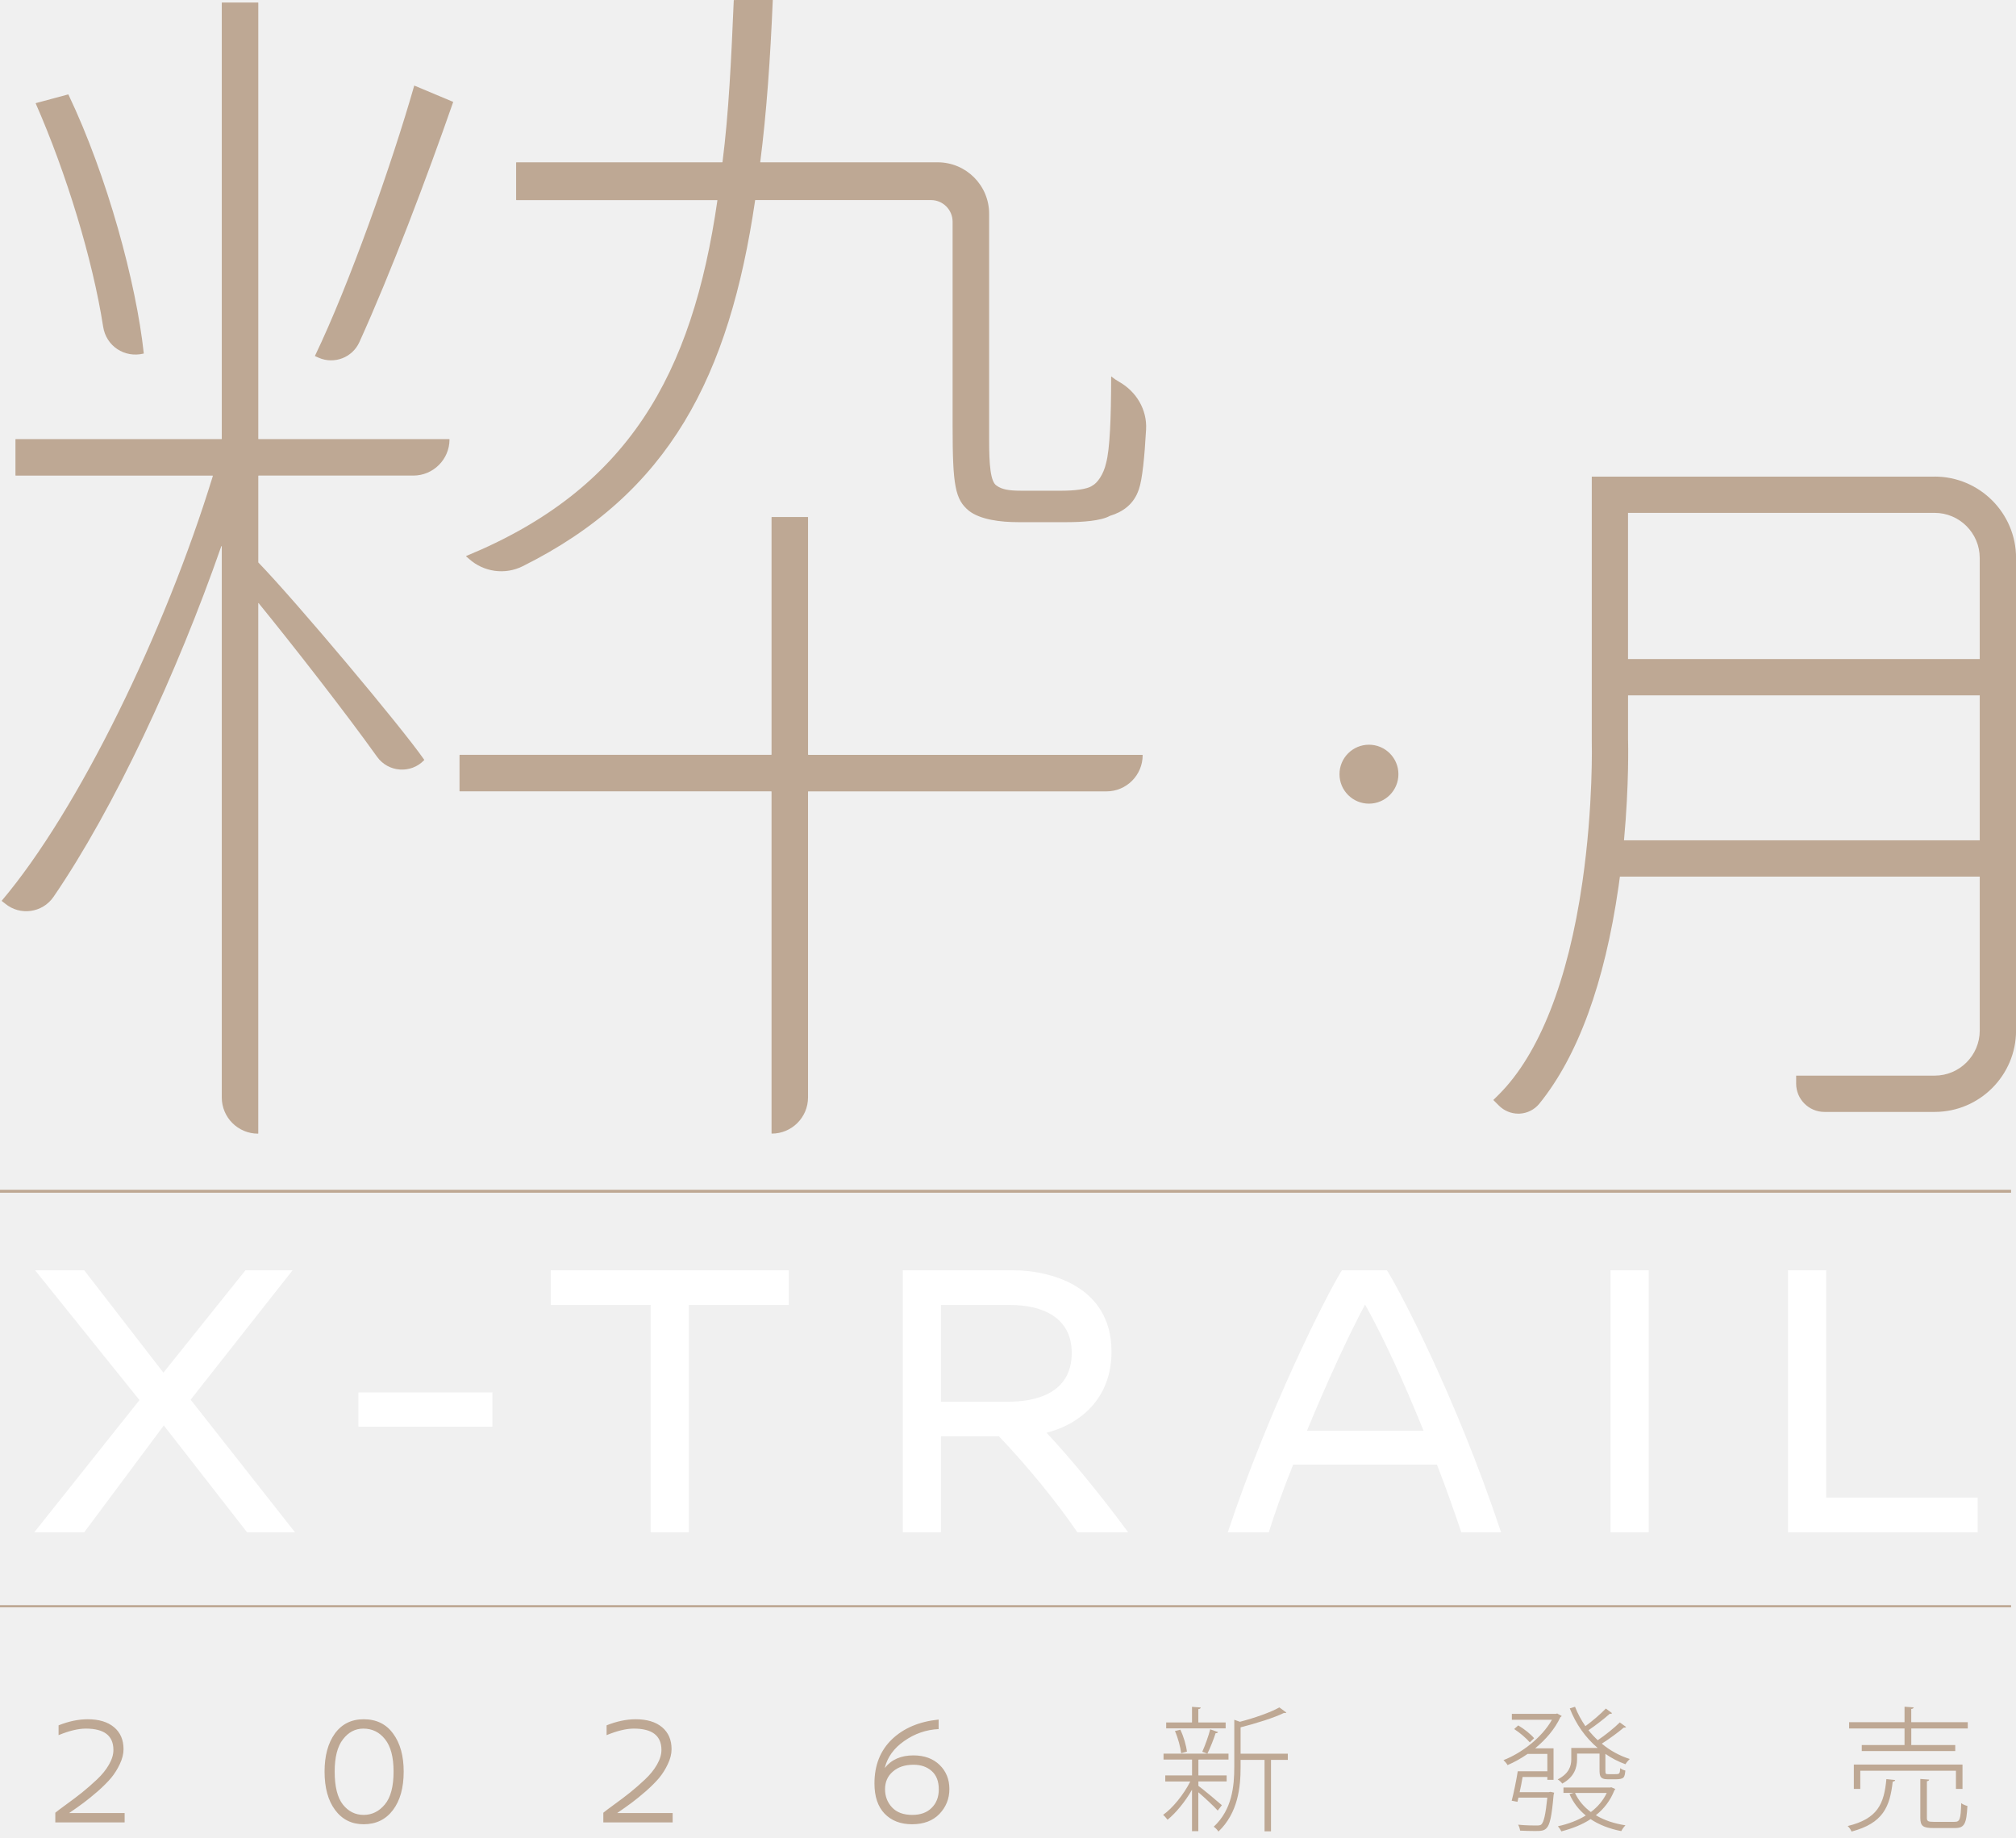
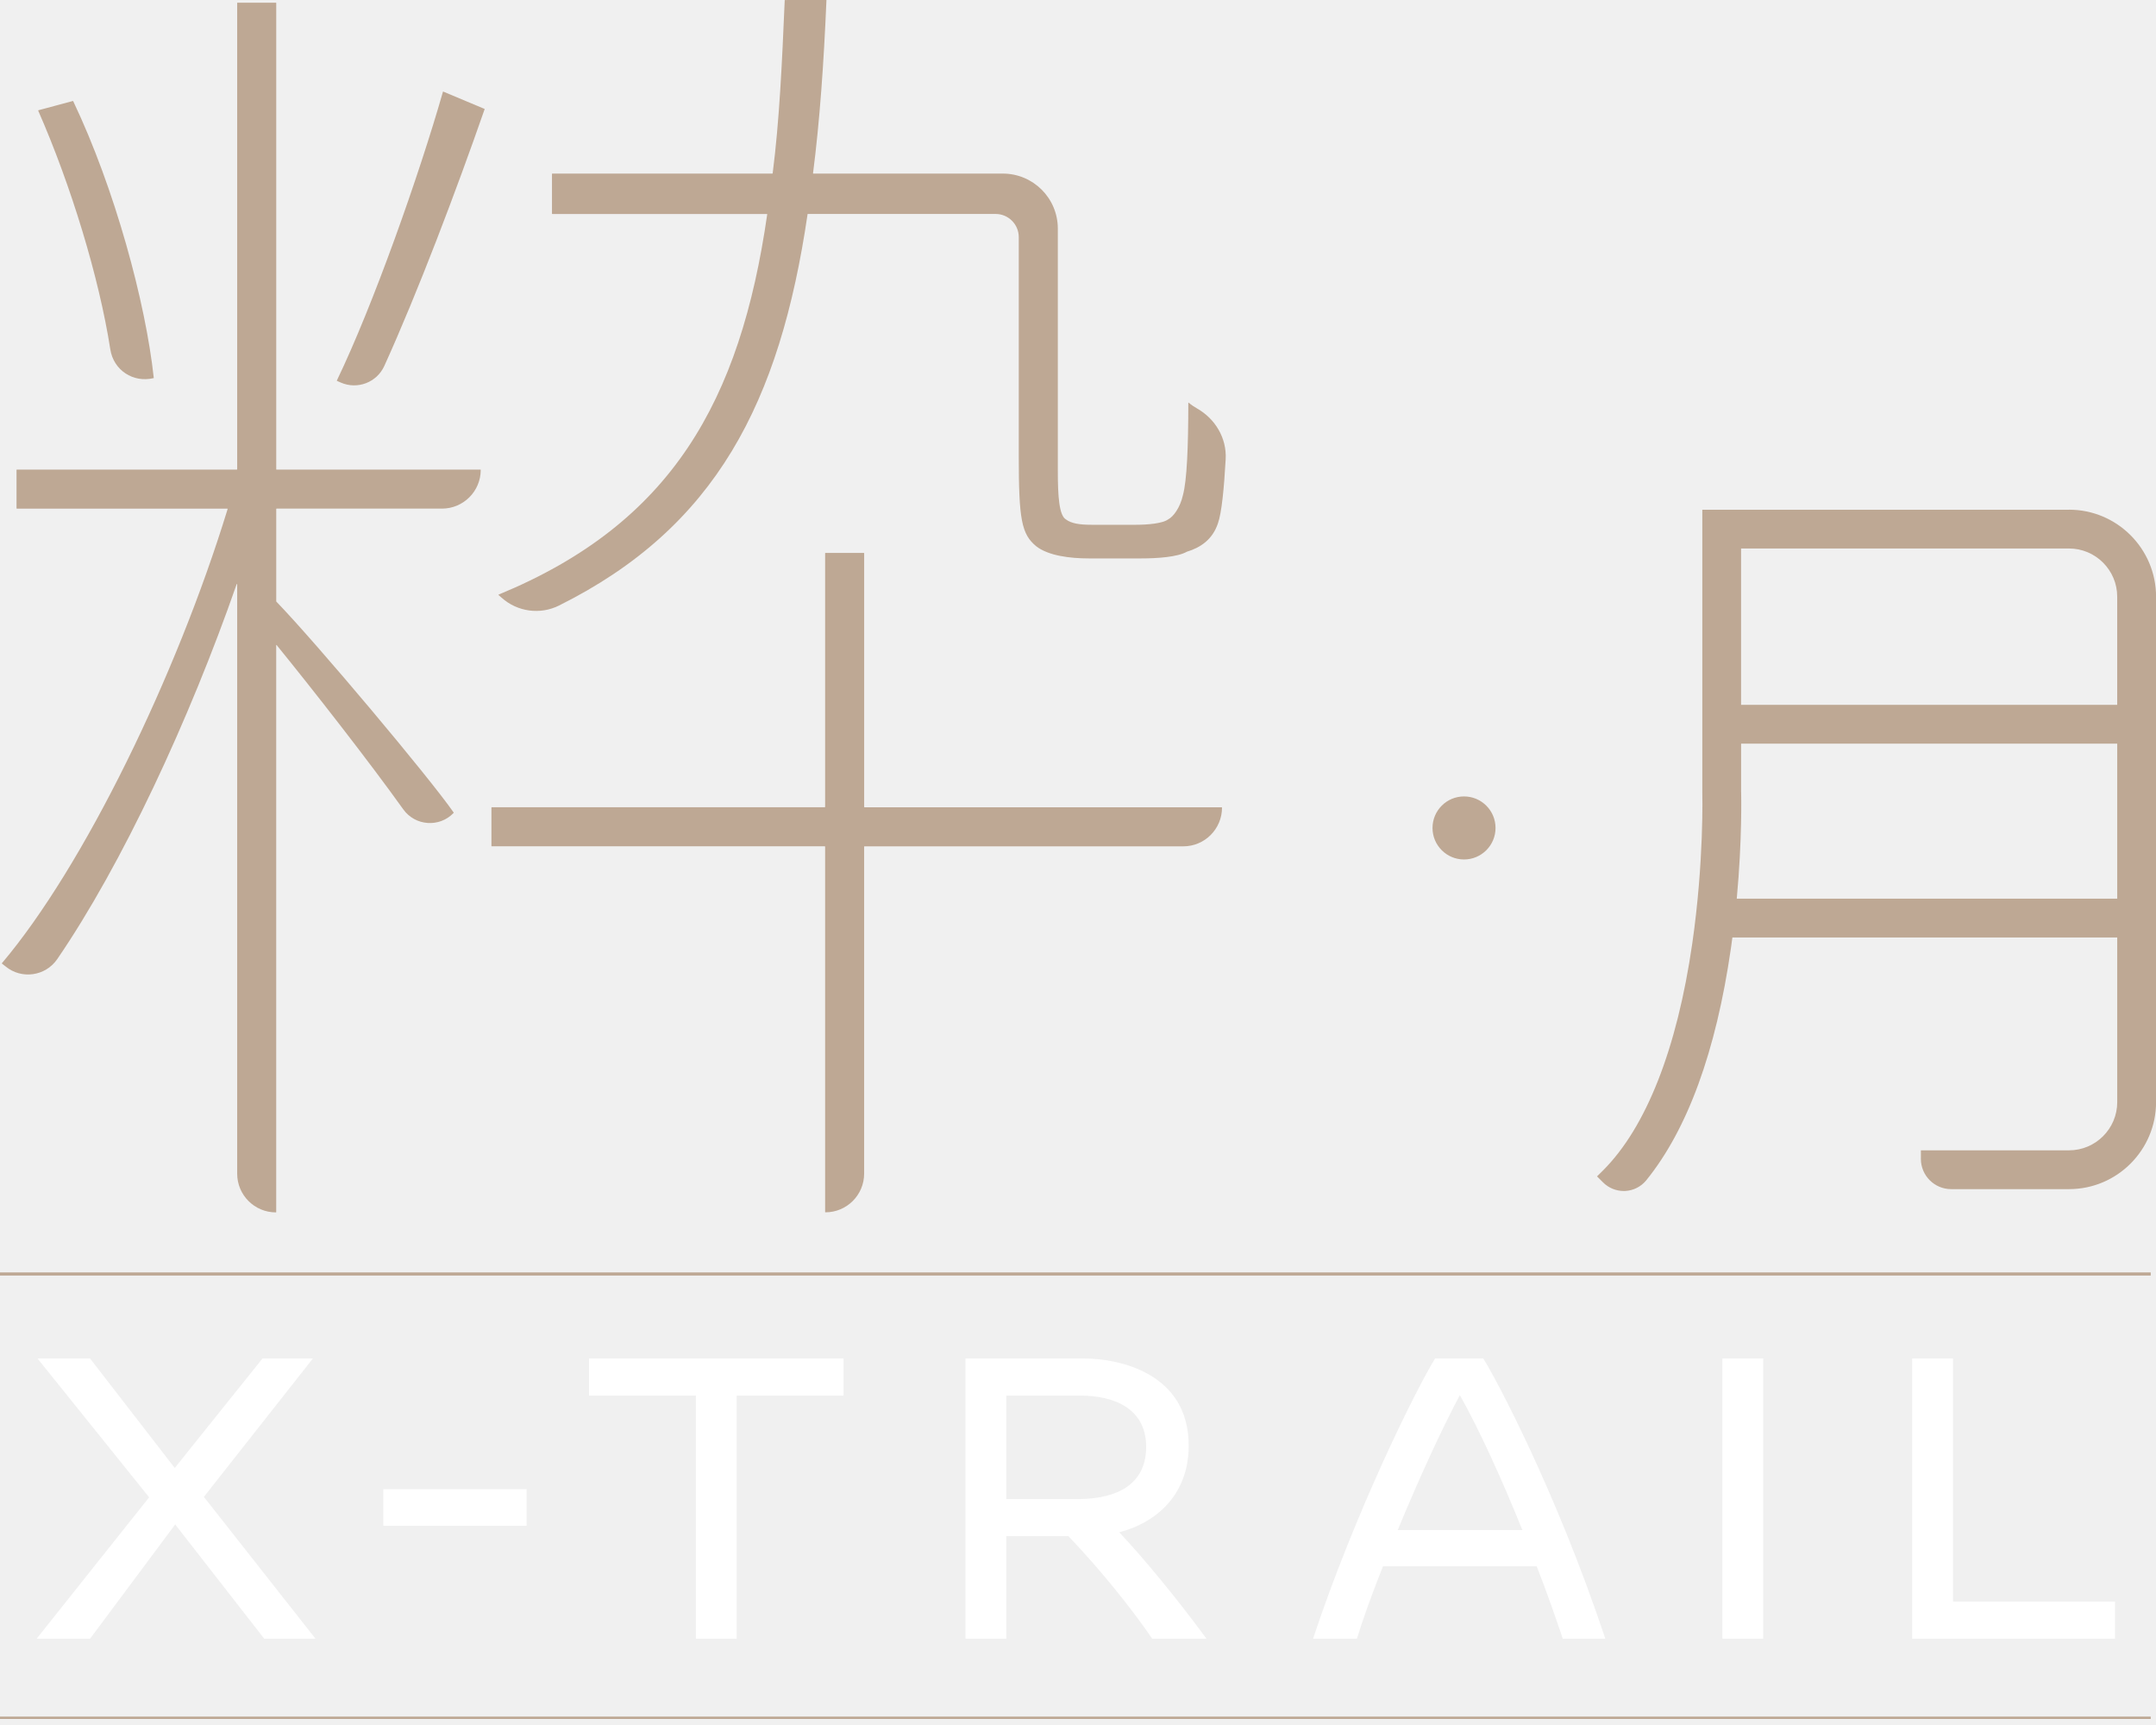
- <svg xmlns="http://www.w3.org/2000/svg" width="350" height="319" viewBox="0 0 350 319" fill="none">
+ <svg xmlns="http://www.w3.org/2000/svg" width="350" height="280" viewBox="0 0 350 280" fill="none">
  <g clip-path="url(#clip0_33_5934)">
    <g clip-path="url(#clip1_33_5934)">
      <path d="M51.21 265.991H42.892L28.441 247.447L14.621 265.991H5.948L24.211 243.042L6.091 220.511H14.621L28.367 238.281L42.611 220.511H50.791L33.096 242.973L51.215 265.991H51.21Z" fill="white" />
      <path d="M62.221 247.659V241.711H85.488V247.659H62.221Z" fill="white" />
      <path d="M119.591 226.528V265.991H112.965V226.528H95.619V220.511H136.937V226.528H119.591Z" fill="white" />
      <path d="M187.05 265.991C183.455 260.743 178.446 254.588 173.441 249.34H163.358V265.991H156.732V220.511H175.981C181.69 220.511 192.971 222.891 192.971 234.644C192.971 242.973 187.262 247.309 181.69 248.709C185.64 252.907 190.856 259.205 195.86 265.991H187.05ZM175.064 243.323C179.506 243.323 186.064 242.061 186.064 234.856C186.064 228.559 180.778 226.528 175.345 226.528H163.358V243.323H175.064Z" fill="white" />
      <path d="M253.697 265.991C252.568 262.635 251.158 258.574 249.467 254.238H224.508C222.674 258.855 221.195 262.985 220.278 265.991H213.158C220.066 245.21 229.937 225.41 232.969 220.511H240.794C242.697 223.517 252.499 241.711 260.605 265.991H253.697ZM247.14 248.359C243.895 240.311 240.158 232.057 236.988 226.459C234.098 231.845 230.218 240.311 226.905 248.359H247.14Z" fill="white" />
      <path d="M279.61 265.991V220.511H286.236V265.991H279.61Z" fill="white" />
      <path d="M343.347 259.974V265.991H310.421V220.511H317.047V259.974H343.347Z" fill="white" />
      <path d="M0 278.889H349.146" stroke="#BEA894" stroke-width="0.51" stroke-miterlimit="10" />
      <path d="M0 206.792H349.146" stroke="#BEA894" stroke-width="0.51" stroke-miterlimit="10" />
-       <path d="M44.886 76.222H77.992C77.992 76.222 78.04 76.243 78.04 76.269C78.04 79.742 75.225 82.557 71.753 82.557H44.891C44.891 82.557 44.843 82.578 44.843 82.604V97.612C44.843 97.612 44.843 97.633 44.854 97.644C51.406 104.419 69.68 126.17 73.65 131.89C73.661 131.906 73.661 131.933 73.645 131.948C71.339 134.366 67.406 134.085 65.46 131.365C59.978 123.694 50.871 112.032 44.902 104.7C44.88 104.673 44.838 104.689 44.838 104.721C44.838 108.04 44.838 194.604 44.838 196.751C44.838 196.778 44.817 196.793 44.79 196.793C41.318 196.793 38.503 193.979 38.503 190.506V94.845C38.503 94.792 38.434 94.781 38.418 94.829C30.715 116.914 19.821 140.314 9.293 155.682C7.385 158.465 3.483 159.017 0.885 156.854C0.689 156.689 0.498 156.541 0.313 156.408C0.292 156.393 0.292 156.371 0.307 156.35C13.614 140.627 28.659 109.673 36.955 82.62C36.966 82.588 36.944 82.562 36.913 82.562H2.73C2.73 82.562 2.682 82.541 2.682 82.514V76.269C2.682 76.269 2.704 76.222 2.73 76.222H38.455C38.455 76.222 38.503 76.2 38.503 76.174V0.482C38.503 0.482 38.524 0.435 38.551 0.435H44.796C44.796 0.435 44.843 0.456 44.843 0.482V76.179C44.843 76.179 44.865 76.227 44.891 76.227L44.886 76.222ZM17.908 56.713C16.084 45.008 11.53 30.095 6.202 17.961C6.192 17.934 6.202 17.908 6.234 17.897L11.827 16.392C11.827 16.392 11.87 16.392 11.88 16.418C18.639 30.599 23.654 49.132 24.964 61.352C24.964 61.362 24.958 61.373 24.948 61.378H24.932C21.613 62.178 18.433 60.084 17.908 56.713ZM54.677 61.781C60.567 49.551 67.983 28.622 71.912 14.875C71.912 14.865 71.927 14.854 71.938 14.859C72.341 15.029 78.273 17.515 78.665 17.68C78.676 17.68 78.681 17.696 78.676 17.712C74.085 30.901 67.824 47.436 62.385 59.406C61.166 62.088 58.006 63.281 55.313 62.094L54.736 61.839C54.672 61.813 54.667 61.797 54.677 61.781ZM140.324 131.042H198.331C198.331 131.042 198.379 131.063 198.379 131.09C198.379 134.562 195.564 137.377 192.091 137.377H140.33C140.33 137.377 140.282 137.398 140.282 137.425V190.496C140.282 193.968 137.467 196.783 133.995 196.783C133.995 196.783 133.947 196.762 133.947 196.735V137.419C133.947 137.419 133.926 137.372 133.899 137.372H79.826C79.826 137.372 79.779 137.35 79.779 137.324V131.079C79.779 131.079 79.8 131.031 79.826 131.031H133.899C133.899 131.031 133.947 131.01 133.947 130.984V89.798C133.947 89.798 133.968 89.75 133.995 89.75H140.24C140.24 89.75 140.287 89.772 140.287 89.798V130.984C140.287 130.984 140.309 131.031 140.335 131.031L140.324 131.042ZM131.1 34.766C126.615 65.317 116.23 85.605 90.736 98.296C87.683 99.817 83.993 99.309 81.449 97.034C81.268 96.875 81.099 96.722 80.934 96.589C80.908 96.568 80.918 96.525 80.95 96.51C109.052 84.937 120.18 65.089 124.548 34.787C124.548 34.76 124.532 34.734 124.5 34.734H89.655C89.655 34.734 89.607 34.713 89.607 34.686V28.224C89.607 28.224 89.629 28.176 89.655 28.176H125.385C125.385 28.176 125.428 28.16 125.433 28.139C126.52 19.646 126.955 10.279 127.389 0.048C127.389 0.021 127.405 0.005 127.432 0.005C127.962 0 133.703 0 134.138 0C134.154 0 134.164 0.011 134.164 0.027C133.73 10.258 133.078 19.625 131.986 28.123C131.986 28.15 132.001 28.176 132.028 28.176H162.791C167.727 28.176 171.724 32.173 171.724 37.109V76.444C171.724 80.595 171.941 83.654 173.033 84.306C173.908 84.963 175.217 85.181 177.184 85.181H184.389C186.355 85.181 188.757 84.963 189.631 84.306C190.506 83.871 191.598 82.339 192.033 80.373C192.685 77.982 192.902 72.564 192.908 65.412C192.908 65.37 192.955 65.349 192.987 65.375C193.401 65.73 193.851 66.032 194.328 66.303C197.302 67.994 199.163 71.132 198.972 74.546C198.713 79.217 198.32 83.299 197.711 84.963C196.836 87.582 194.874 88.892 192.69 89.549H192.685C191.153 90.424 187.882 90.641 185.263 90.641H176.744C173.685 90.641 170.192 90.206 168.225 88.674C165.824 86.707 165.384 84.306 165.384 74.043V38.492C165.384 36.414 163.698 34.729 161.62 34.729H131.132C131.132 34.729 131.09 34.745 131.09 34.766H131.1Z" fill="#BEA894" />
+       <path d="M44.886 76.222H77.992C77.992 76.222 78.04 76.243 78.04 76.269C78.04 79.742 75.225 82.557 71.753 82.557H44.891C44.891 82.557 44.843 82.578 44.843 82.604V97.612C44.843 97.612 44.843 97.633 44.854 97.644C51.406 104.419 69.68 126.17 73.65 131.89C73.661 131.906 73.661 131.933 73.645 131.948C71.339 134.366 67.406 134.085 65.46 131.365C59.978 123.694 50.871 112.032 44.902 104.7C44.88 104.673 44.838 104.689 44.838 104.721C44.838 108.04 44.838 194.604 44.838 196.751C44.838 196.778 44.817 196.794 44.79 196.794C41.318 196.794 38.503 193.979 38.503 190.506V94.845C38.503 94.792 38.434 94.781 38.418 94.829C30.715 116.914 19.821 140.314 9.293 155.682C7.385 158.465 3.483 159.017 0.885 156.854C0.689 156.689 0.498 156.541 0.313 156.408C0.292 156.393 0.292 156.371 0.307 156.35C13.614 140.627 28.659 109.673 36.955 82.62C36.966 82.588 36.944 82.562 36.913 82.562H2.73C2.73 82.562 2.682 82.541 2.682 82.514V76.269C2.682 76.269 2.704 76.222 2.73 76.222H38.455C38.455 76.222 38.503 76.2 38.503 76.174V0.482C38.503 0.482 38.524 0.435 38.551 0.435H44.796C44.796 0.435 44.843 0.456 44.843 0.482V76.179C44.843 76.179 44.865 76.227 44.891 76.227L44.886 76.222ZM17.908 56.713C16.084 45.008 11.53 30.095 6.202 17.961C6.192 17.934 6.202 17.908 6.234 17.897L11.827 16.392C11.827 16.392 11.87 16.392 11.88 16.418C18.639 30.599 23.654 49.132 24.964 61.352C24.964 61.362 24.958 61.373 24.948 61.378H24.932C21.613 62.178 18.433 60.084 17.908 56.713ZM54.677 61.781C60.567 49.551 67.983 28.622 71.912 14.875C71.912 14.865 71.928 14.854 71.938 14.859C72.341 15.029 78.273 17.515 78.665 17.68C78.676 17.68 78.681 17.696 78.676 17.712C74.085 30.901 67.824 47.436 62.385 59.406C61.166 62.088 58.006 63.281 55.313 62.094L54.736 61.839C54.672 61.813 54.667 61.797 54.677 61.781ZM140.324 131.042H198.331C198.331 131.042 198.379 131.063 198.379 131.09C198.379 134.562 195.564 137.377 192.091 137.377H140.33C140.33 137.377 140.282 137.398 140.282 137.425V190.496C140.282 193.968 137.467 196.783 133.995 196.783C133.995 196.783 133.947 196.762 133.947 196.735V137.419C133.947 137.419 133.926 137.372 133.899 137.372H79.826C79.826 137.372 79.779 137.35 79.779 137.324V131.079C79.779 131.079 79.8 131.031 79.826 131.031H133.899C133.899 131.031 133.947 131.01 133.947 130.984V89.798C133.947 89.798 133.968 89.75 133.995 89.75H140.24C140.24 89.75 140.287 89.772 140.287 89.798V130.984C140.287 130.984 140.309 131.031 140.335 131.031L140.324 131.042ZM131.1 34.766C126.615 65.317 116.23 85.605 90.736 98.296C87.683 99.817 83.993 99.309 81.449 97.034C81.268 96.875 81.099 96.722 80.934 96.589C80.908 96.568 80.918 96.525 80.95 96.51C109.052 84.937 120.18 65.089 124.548 34.787C124.548 34.76 124.532 34.734 124.5 34.734H89.655C89.655 34.734 89.607 34.713 89.607 34.686V28.224C89.607 28.224 89.629 28.176 89.655 28.176H125.385C125.385 28.176 125.428 28.16 125.433 28.139C126.52 19.646 126.955 10.279 127.389 0.048C127.389 0.021 127.405 0.005 127.432 0.005C127.962 0 133.703 0 134.138 0C134.154 0 134.164 0.011 134.164 0.027C133.73 10.258 133.078 19.625 131.986 28.123C131.986 28.15 132.001 28.176 132.028 28.176H162.791C167.727 28.176 171.724 32.173 171.724 37.109V76.444C171.724 80.595 171.941 83.654 173.033 84.306C173.908 84.963 175.217 85.181 177.184 85.181H184.389C186.355 85.181 188.757 84.963 189.631 84.306C190.506 83.871 191.598 82.339 192.033 80.373C192.685 77.982 192.902 72.564 192.908 65.412C192.908 65.37 192.955 65.349 192.987 65.375C193.401 65.73 193.851 66.032 194.328 66.303C197.302 67.994 199.163 71.132 198.972 74.546C198.713 79.217 198.32 83.299 197.711 84.963C196.836 87.582 194.874 88.892 192.69 89.549H192.685C191.153 90.424 187.882 90.641 185.263 90.641H176.744C173.685 90.641 170.192 90.206 168.225 88.674C165.824 86.707 165.384 84.306 165.384 74.043V38.492C165.384 36.414 163.698 34.729 161.62 34.729H131.132C131.132 34.729 131.09 34.745 131.09 34.766H131.1Z" fill="#BEA894" />
      <path d="M335.877 82.737H276.35V128.677C276.35 128.789 276.646 139.815 274.717 153.159C272.241 170.25 267.237 182.978 260.239 189.976L259.258 190.951L260.239 191.932C261.13 192.823 262.344 193.321 263.6 193.321C263.68 193.321 263.764 193.321 263.844 193.316C265.169 193.247 266.41 192.616 267.242 191.593C273.953 183.312 278.576 170.653 280.988 153.954C281.073 153.355 281.158 152.761 281.232 152.173H343.707V178.891C343.707 183.206 340.198 186.721 335.877 186.721H311.831V188.105C311.831 190.814 314.036 193.019 316.745 193.019H335.883C343.67 193.019 350.011 186.684 350.011 178.891V96.859C350.011 89.072 343.676 82.731 335.883 82.731L335.877 82.737ZM282.647 128.561V120.71H343.707V145.875H281.942C282.849 136.083 282.658 128.842 282.653 128.556L282.647 128.561ZM343.702 96.859V114.412H282.642V89.029H335.872C340.187 89.029 343.702 92.539 343.702 96.859Z" fill="#BEA894" />
      <path d="M237.666 139.508C240.492 139.508 242.782 137.217 242.782 134.392C242.782 131.567 240.492 129.276 237.666 129.276C234.841 129.276 232.551 131.567 232.551 134.392C232.551 137.217 234.841 139.508 237.666 139.508Z" fill="#BEA894" />
    </g>
  </g>
-   <path d="M208.045 310C208.908 310.629 211.524 312.824 212.132 313.365L211.409 314.301C210.827 313.625 209.168 312.08 208.045 311.123V317.873H206.947V310.681C205.756 312.761 204.123 314.743 202.698 315.887C202.49 315.606 202.163 315.232 201.929 315.044C203.588 313.874 205.502 311.518 206.646 309.251H202.303V308.2H206.952V305.444H202.002V304.414H213.282V305.444H208.169L208.055 305.465V308.195H212.959V309.246H208.055V309.995L208.045 310ZM212.788 299.001V300.03H202.464V299.001H206.947V296.291L208.466 296.405C208.445 296.546 208.325 296.66 208.045 296.686V299.001H212.788ZM204.919 300.259C205.502 301.45 205.949 303.036 206.063 304.066L205.059 304.347C204.945 303.317 204.524 301.705 203.983 300.493L204.919 300.259ZM211.482 300.68C211.415 300.795 211.274 300.868 211.04 300.868C210.713 301.897 210.104 303.437 209.615 304.42C209.615 304.42 208.752 304.092 208.726 304.092C209.194 303.062 209.823 301.336 210.104 300.191L211.482 300.68ZM223.579 304.42V305.496H220.661V317.899H219.538V305.496H215.383V306.734C215.383 310.239 214.941 314.696 211.529 317.946C211.389 317.691 210.993 317.27 210.713 317.104C213.911 314.139 214.285 310.073 214.285 306.713V298.538L215.268 298.886C217.837 298.21 220.594 297.253 222.112 296.39L223.324 297.279C223.277 297.347 223.184 297.373 223.09 297.373C223.022 297.373 222.976 297.373 222.903 297.352C221.129 298.215 218.113 299.151 215.383 299.848V304.425H223.579V304.42Z" fill="#BEA894" />
-   <path d="M268.907 311.097L269.188 311.05L269.817 311.19C269.796 311.305 269.77 311.445 269.724 311.565C269.396 315.351 269.068 316.817 268.465 317.379C268.044 317.8 267.576 317.847 266.525 317.847C265.849 317.847 264.892 317.826 263.909 317.78C263.862 317.452 263.748 317.057 263.561 316.75C264.939 316.89 266.291 316.89 266.712 316.89C267.18 316.89 267.414 316.869 267.602 316.703C268.023 316.282 268.325 315.07 268.631 312.054H263.613C263.566 312.309 263.498 312.543 263.452 312.777L262.448 312.589C262.796 311.258 263.244 309.11 263.498 307.477H268.637V304.466H265.204C264.06 305.262 262.869 305.917 261.725 306.406C261.585 306.125 261.257 305.751 261.023 305.543C264.107 304.352 267.68 301.663 269.432 298.537H262.474V297.513H270.134L270.342 297.445L271.138 297.887C271.071 297.981 270.977 298.048 270.904 298.074C269.947 300.155 268.335 301.996 266.515 303.493H269.713V308.959H268.637V308.47H264.341C264.201 309.334 264.013 310.27 263.826 311.107H268.917L268.907 311.097ZM263.582 299.515C264.611 300.124 265.776 301.054 266.338 301.736L265.589 302.459C265.027 301.782 263.883 300.8 262.88 300.144L263.582 299.515ZM279.86 297.388C279.792 297.502 279.625 297.528 279.464 297.502C278.528 298.345 276.989 299.536 275.777 300.352C276.266 300.961 276.807 301.543 277.389 302.079C278.627 301.262 280.307 299.905 281.217 298.995L282.314 299.791C282.247 299.884 282.08 299.905 281.893 299.905C280.936 300.722 279.345 301.892 278.086 302.682C279.511 303.873 281.17 304.783 282.943 305.345C282.689 305.579 282.361 305.974 282.195 306.255C280.957 305.813 279.792 305.204 278.715 304.456V307.28C278.715 307.982 278.762 307.982 279.324 307.982H280.213C281.196 307.982 281.217 307.982 281.29 306.931C281.498 307.118 281.872 307.28 282.179 307.352C282.039 308.564 282.018 308.871 280.359 308.871H279.168C277.696 308.871 277.696 308.216 277.696 307.072V304.409H273.796V305.413C273.796 306.811 273.328 308.47 271.227 309.615C271.065 309.381 270.691 309.032 270.431 308.892C272.417 307.862 272.792 306.557 272.792 305.387V303.426H277.368C275.241 301.626 273.582 299.271 272.532 296.561L273.442 296.28C273.91 297.471 274.519 298.595 275.241 299.645C276.432 298.782 277.925 297.497 278.793 296.587L279.87 297.383L279.86 297.388ZM279.74 310.254L280.442 310.556C280.395 310.65 280.328 310.717 280.281 310.764C279.579 312.563 278.461 314.009 277.056 315.106C278.481 315.97 280.234 316.552 282.195 316.859C281.94 317.114 281.633 317.535 281.472 317.863C279.417 317.467 277.618 316.765 276.146 315.783C274.654 316.765 272.901 317.441 271.055 317.91C270.94 317.629 270.68 317.254 270.472 317.02C272.199 316.646 273.858 316.037 275.309 315.153C274.071 314.15 273.114 312.886 272.485 311.44L273.187 311.232H271.435V310.296H279.563L279.75 310.249L279.74 310.254ZM273.437 311.237C274.045 312.548 274.976 313.666 276.193 314.555C277.363 313.666 278.32 312.569 278.949 311.237H273.437Z" fill="#BEA894" />
-   <path d="M329.016 308.996C329.016 309.136 328.875 309.251 328.594 309.277C328.106 313.666 326.915 316.495 321.449 317.941C321.334 317.639 321.028 317.192 320.773 316.984C325.958 315.725 327.102 313.177 327.497 308.835L329.016 308.996ZM331.819 298.954H341.627V300.051H331.819V302.922H339.453V303.972H323.222V302.922H330.649V300.051H321.028V298.954H330.649V296.27L332.235 296.384C332.214 296.525 332.094 296.639 331.814 296.665V298.954H331.819ZM340.717 310.535H339.573V307.384H322.967V310.535H321.844V306.307H340.712V310.535H340.717ZM334.528 315.533C334.528 316.141 334.715 316.256 335.719 316.256H339.318C340.254 316.256 340.395 315.861 340.488 313.011C340.743 313.219 341.211 313.406 341.565 313.5C341.403 316.604 341.05 317.332 339.417 317.332H335.678C333.878 317.332 333.389 317.005 333.389 315.533V308.809L334.929 308.923C334.908 309.063 334.814 309.157 334.533 309.204V315.533H334.528Z" fill="#BEA894" />
-   <path d="M15.227 298.446C17.174 298.446 18.698 298.906 19.798 299.825C20.897 300.745 21.447 302.016 21.447 303.638C21.447 304.468 21.231 305.333 20.798 306.235C20.384 307.118 19.879 307.92 19.284 308.641C18.689 309.344 17.923 310.111 16.985 310.94C16.048 311.751 15.227 312.418 14.524 312.941C13.821 313.464 12.983 314.059 12.009 314.726H21.637V316.349H9.602V314.672C9.945 314.384 10.603 313.888 11.576 313.185C12.55 312.481 13.443 311.805 14.254 311.156C15.083 310.489 15.94 309.741 16.823 308.912C17.706 308.082 18.4 307.226 18.905 306.343C19.428 305.441 19.689 304.585 19.689 303.774C19.689 301.304 18.094 300.069 14.903 300.069C13.587 300.069 12.009 300.447 10.17 301.205V299.501C11.937 298.798 13.623 298.446 15.227 298.446ZM63.135 298.446C65.335 298.446 67.039 299.275 68.247 300.934C69.472 302.593 70.085 304.792 70.085 307.533C70.085 310.345 69.463 312.572 68.219 314.212C66.976 315.853 65.281 316.673 63.135 316.673C61.062 316.673 59.413 315.853 58.187 314.212C56.961 312.572 56.348 310.345 56.348 307.533C56.348 304.792 56.943 302.593 58.133 300.934C59.34 299.275 61.008 298.446 63.135 298.446ZM63.081 300.069C61.675 300.069 60.494 300.691 59.539 301.935C58.583 303.161 58.105 305.027 58.105 307.533C58.105 310.147 58.583 312.058 59.539 313.266C60.494 314.456 61.693 315.051 63.135 315.051C64.578 315.051 65.804 314.447 66.813 313.239C67.823 312.031 68.328 310.129 68.328 307.533C68.328 305.009 67.832 303.134 66.84 301.908C65.867 300.682 64.614 300.069 63.081 300.069ZM110.37 298.446C112.318 298.446 113.841 298.906 114.941 299.825C116.04 300.745 116.59 302.016 116.59 303.638C116.59 304.468 116.374 305.333 115.941 306.235C115.527 307.118 115.022 307.92 114.427 308.641C113.832 309.344 113.066 310.111 112.128 310.94C111.191 311.751 110.37 312.418 109.667 312.941C108.964 313.464 108.126 314.059 107.152 314.726H116.78V316.349H104.745V314.672C105.088 314.384 105.746 313.888 106.72 313.185C107.693 312.481 108.586 311.805 109.397 311.156C110.226 310.489 111.083 309.741 111.966 308.912C112.849 308.082 113.543 307.226 114.048 306.343C114.571 305.441 114.833 304.585 114.833 303.774C114.833 301.304 113.237 300.069 110.046 300.069C108.73 300.069 107.152 300.447 105.313 301.205V299.501C107.08 298.798 108.766 298.446 110.37 298.446ZM162.957 298.5V300.15C160.794 300.258 158.81 300.943 157.008 302.205C155.205 303.449 154.069 305.018 153.6 306.911C154.754 305.45 156.413 304.72 158.576 304.72C160.469 304.72 161.983 305.27 163.119 306.37C164.255 307.469 164.823 308.867 164.823 310.561C164.823 312.238 164.246 313.68 163.092 314.888C161.938 316.078 160.352 316.673 158.333 316.673C156.349 316.673 154.763 316.06 153.573 314.834C152.401 313.608 151.815 311.859 151.815 309.588C151.815 306.433 152.825 303.882 154.844 301.935C156.881 299.988 159.586 298.843 162.957 298.5ZM158.603 306.343C157.107 306.343 155.908 306.739 155.006 307.533C154.105 308.308 153.654 309.326 153.654 310.588C153.654 311.832 154.06 312.887 154.871 313.752C155.682 314.618 156.854 315.051 158.387 315.051C159.811 315.051 160.929 314.645 161.74 313.834C162.569 313.022 162.984 311.95 162.984 310.615C162.984 309.209 162.569 308.146 161.74 307.424C160.929 306.703 159.883 306.343 158.603 306.343Z" fill="#BEA894" />
  <defs>
    <clipPath id="clip0_33_5934">
      <rect width="350" height="279.272" fill="white" />
    </clipPath>
    <clipPath id="clip1_33_5934">
      <rect width="350" height="279.021" fill="white" />
    </clipPath>
  </defs>
</svg>
